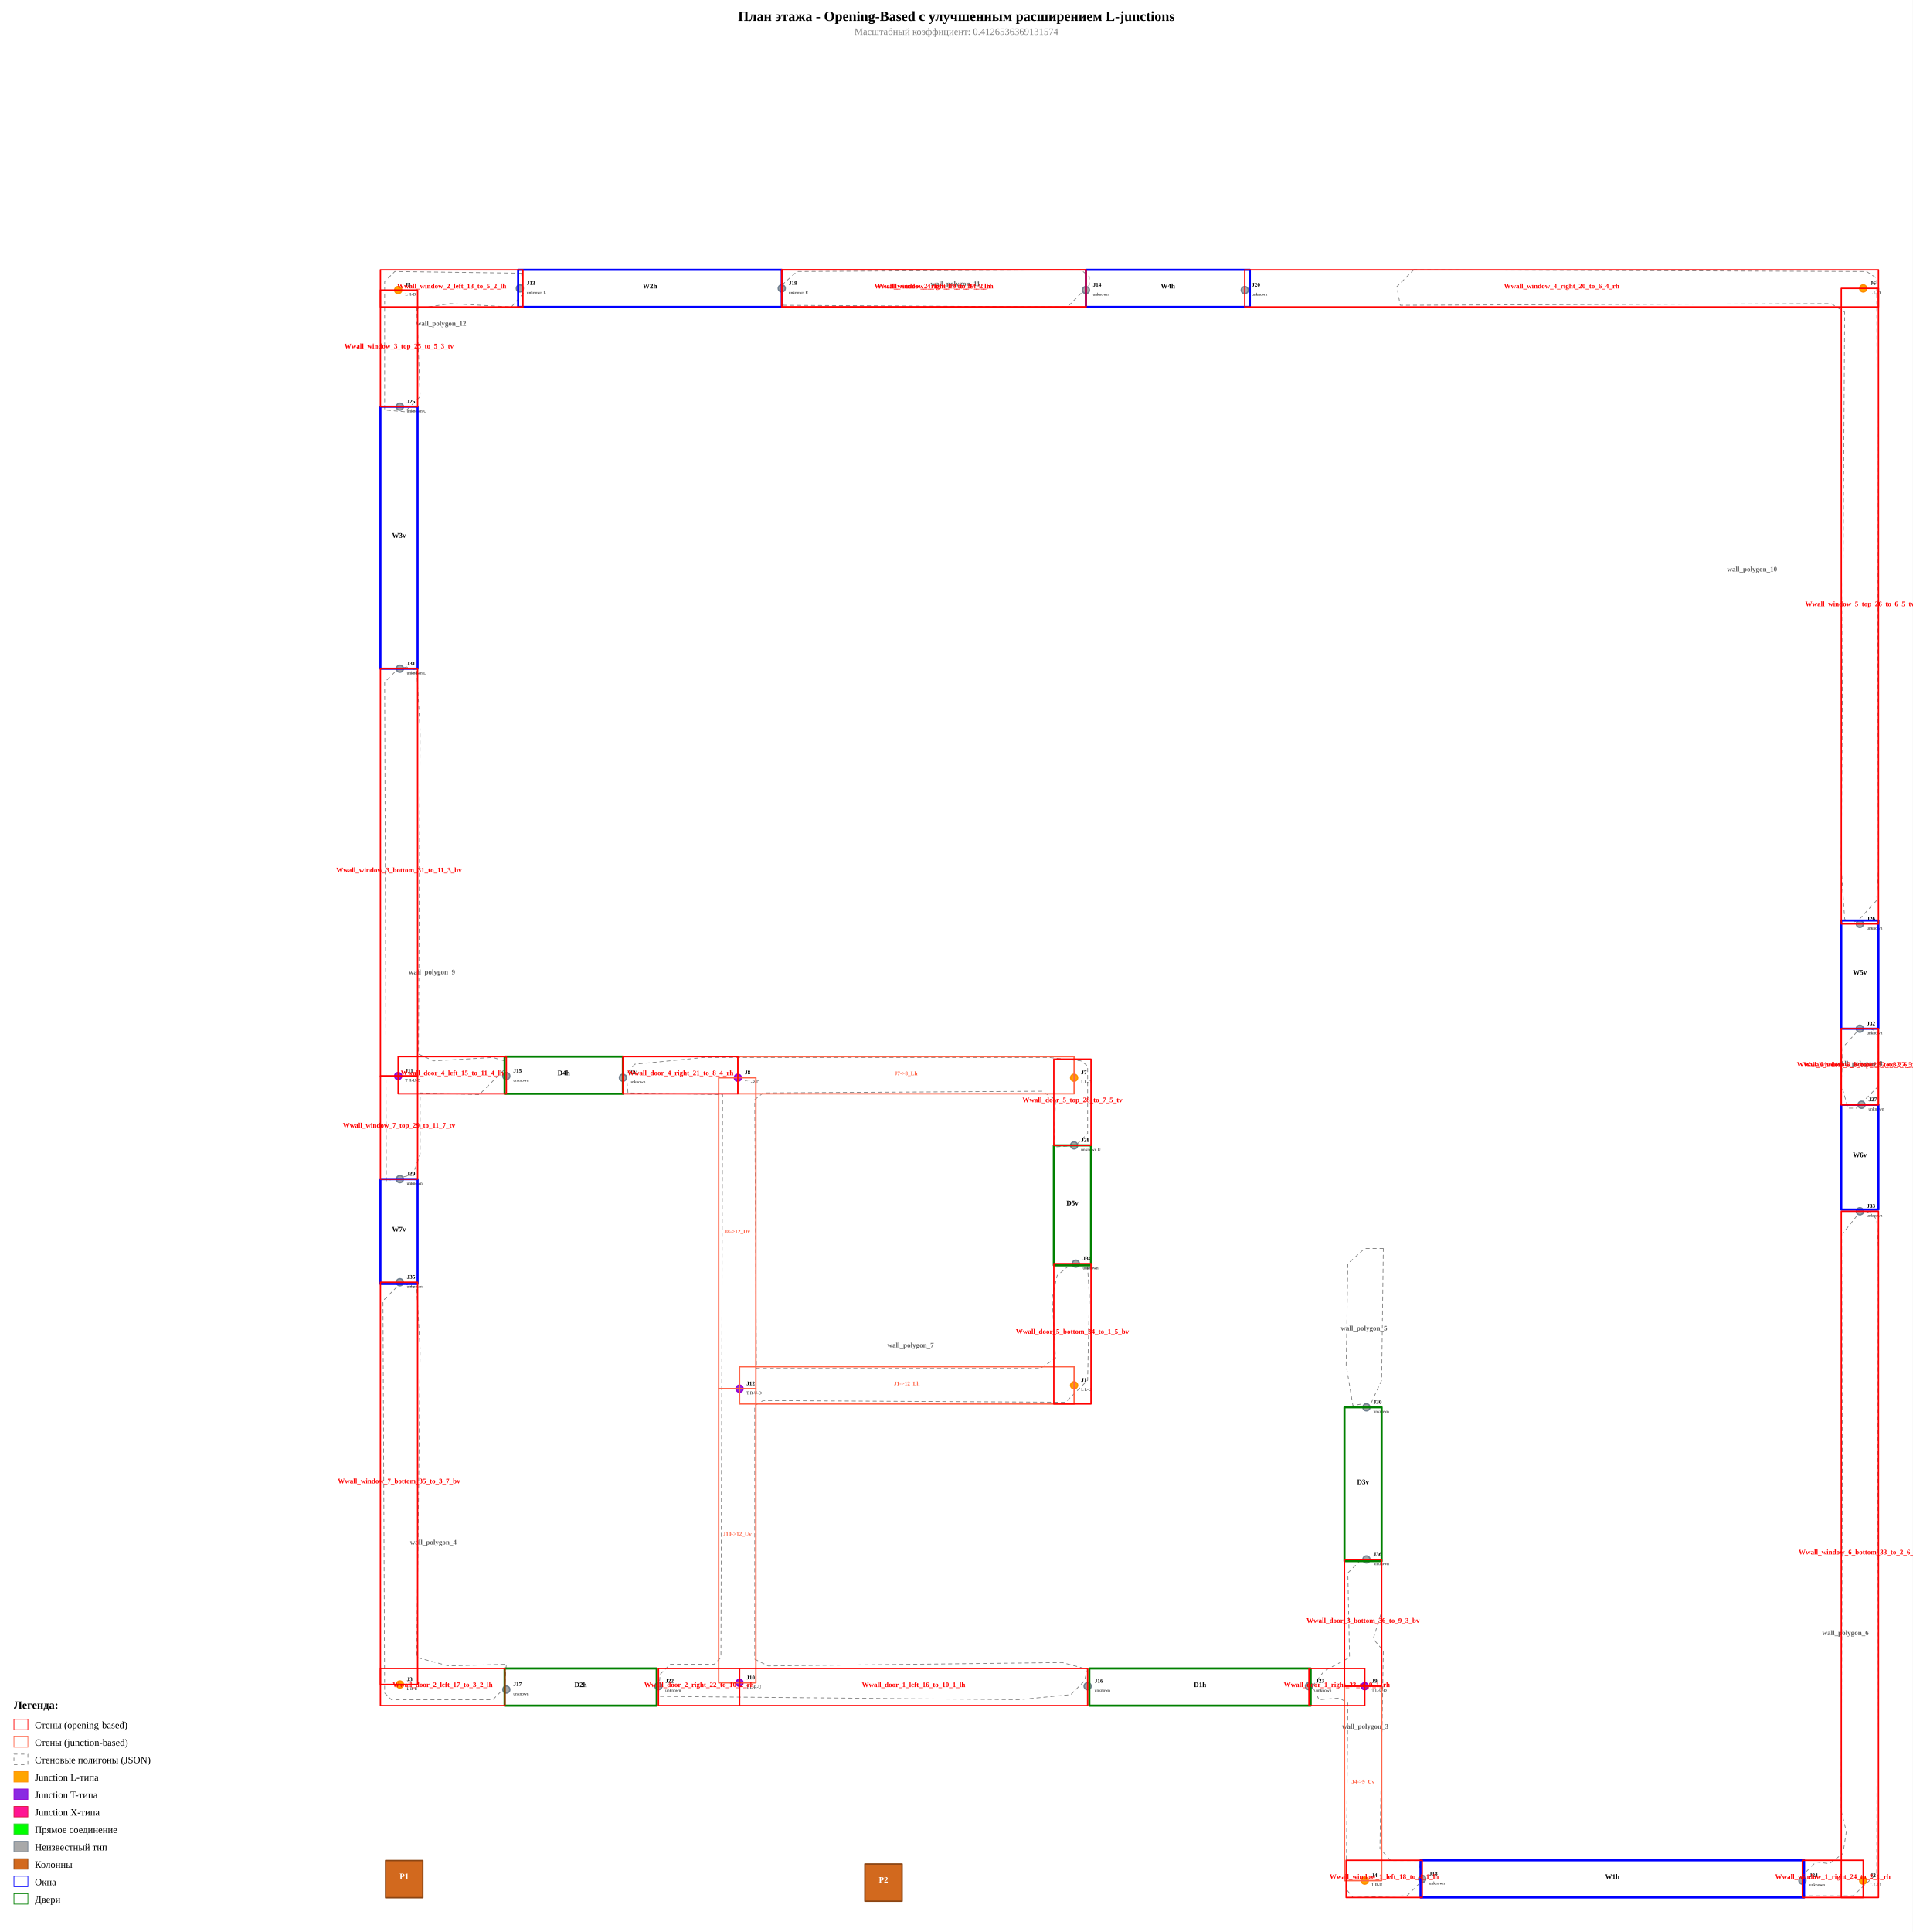
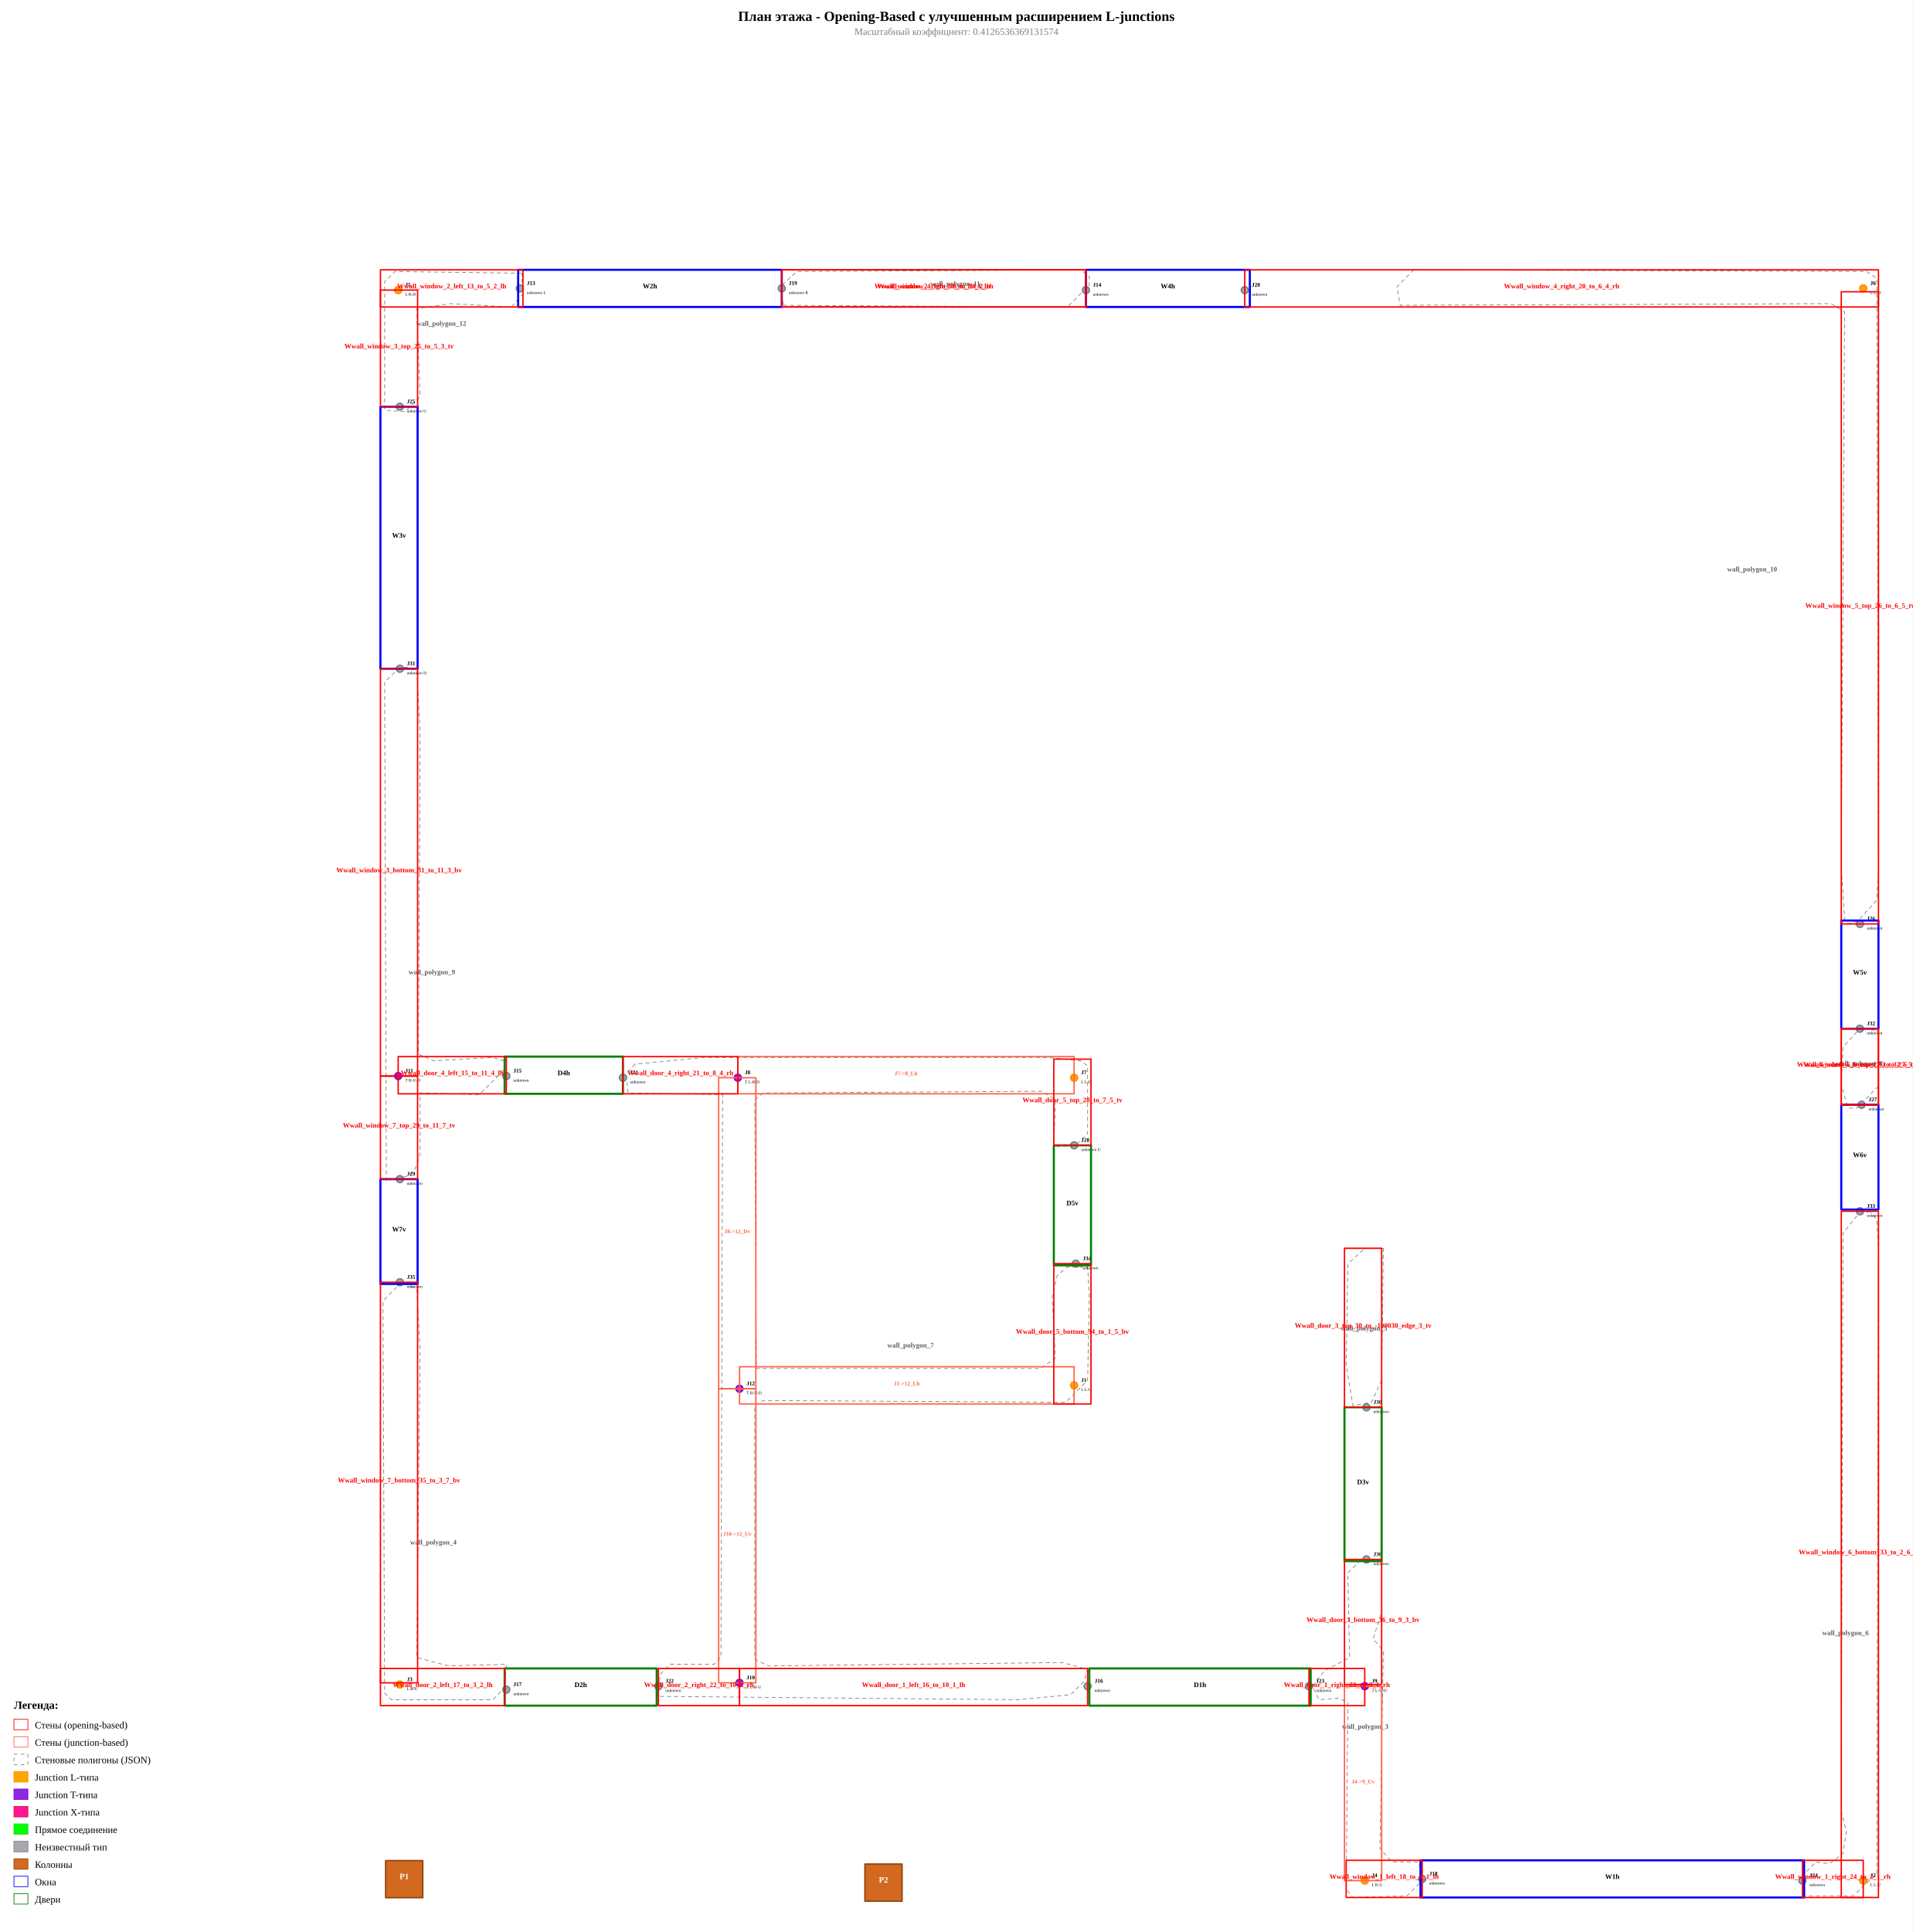
<svg xmlns="http://www.w3.org/2000/svg" baseProfile="full" height="2770" version="1.1" width="2743">
  <defs />
  <rect fill="white" height="2770" width="2743" x="0" y="0" />
  <g id="wall_polygons">
    <polygon fill="none" points="1981.402,2235.853 1949.898,2238.276 1932.935,2255.239 1935.358,2376.406 1899.008,2395.793 1882.045,2417.603 1891.738,2436.99 1920.818,2434.566 1932.935,2441.836 1930.512,2708.404 1940.205,2720.521 2017.752,2718.097 2039.562,2696.287 2034.715,2669.63 1995.942,2669.63 1978.979,2650.244 1983.825,2366.713 1969.285,2349.75 1981.402,2310.976" stroke="#808080" stroke-dasharray="5,5" stroke-linecap="round" stroke-linejoin="round" stroke-width="1" />
    <text fill="#606060" font-size="10px" font-weight="bold" text-anchor="middle" x="1957.806" y="2478.569">wall_polygon_3</text>
    <polygon fill="none" points="575.865,1838.425 549.208,1865.082 551.631,2427.296 561.325,2436.99 706.725,2436.99 723.688,2420.026 726.112,2386.1 643.718,2388.523 597.675,2376.406 602.521,1935.358 597.675,1848.118" stroke="#808080" stroke-dasharray="5,5" stroke-linecap="round" stroke-linejoin="round" stroke-width="1" />
    <text fill="#606060" font-size="10px" font-weight="bold" text-anchor="middle" x="621.468" y="2214.483">wall_polygon_4</text>
    <polygon fill="none" points="1983.825,1789.958 1957.168,1789.958 1932.935,1811.768 1930.512,1957.168 1940.205,2015.329 1966.862,2010.482 1981.402,1978.979" stroke="#808080" stroke-dasharray="5,5" stroke-linecap="round" stroke-linejoin="round" stroke-width="1" />
    <text fill="#606060" font-size="10px" font-weight="bold" text-anchor="middle" x="1956.13" y="1907.663">wall_polygon_5</text>
    <polygon fill="none" points="2681.747,1736.645 2662.36,1743.915 2642.974,1768.148 2640.55,2596.93 2647.82,2626.01 2642.974,2657.514 2623.587,2672.054 2604.2,2669.63 2584.813,2689.017 2587.237,2718.097 2657.514,2718.097 2691.44,2686.594 2693.864,1789.958 2691.44,1748.761" stroke="#808080" stroke-dasharray="5,5" stroke-linecap="round" stroke-linejoin="round" stroke-width="1" />
    <text fill="#606060" font-size="10px" font-weight="bold" text-anchor="middle" x="2646.609" y="2344.384">wall_polygon_6</text>
    <polygon fill="none" points="910.286,1525.814 898.169,1540.354 900.592,1567.011 1036.299,1569.434 1033.876,2376.406 1024.183,2386.1 961.176,2386.1 946.636,2400.64 944.212,2432.143 1460.384,2436.99 1535.507,2429.72 1554.894,2410.333 1559.741,2393.37 1523.391,2383.676 1101.729,2388.523 1082.343,2378.83 1082.343,2015.329 1094.459,2008.059 1528.237,2010.482 1559.741,1978.979 1562.164,1857.812 1559.741,1816.615 1530.661,1816.615 1516.121,1828.731 1508.851,1860.235 1513.697,1947.475 1491.887,1962.015 1084.766,1962.015 1082.343,1576.704 1094.459,1567.011 1494.311,1564.587 1513.697,1576.704 1511.274,1644.558 1542.777,1642.134 1559.741,1625.171 1559.741,1528.237 1550.047,1520.967 1504.004,1516.121 1009.643,1516.121" stroke="#808080" stroke-dasharray="5,5" stroke-linecap="round" stroke-linejoin="round" stroke-width="1" />
    <text fill="#606060" font-size="10px" font-weight="bold" text-anchor="middle" x="1305.849" y="1932.003">wall_polygon_7</text>
    <polygon fill="none" points="2681.747,1474.924 2664.784,1477.347 2642.974,1501.581 2640.55,1554.894 2650.244,1588.821 2662.36,1588.821 2693.864,1557.317 2693.864,1479.771" stroke="#808080" stroke-dasharray="5,5" stroke-linecap="round" stroke-linejoin="round" stroke-width="1" />
    <text fill="#606060" font-size="10px" font-weight="bold" text-anchor="middle" x="2666.298" y="1527.934">wall_polygon_8</text>
    <polygon fill="none" points="583.135,956.329 571.018,958.752 551.631,978.139 554.055,1693.024 585.558,1685.754 595.251,1676.061 602.521,1654.251 602.521,1567.011 687.338,1569.434 723.688,1533.084 723.688,1520.967 706.725,1516.121 621.908,1520.967 600.098,1511.274 602.521,1048.416 597.675,961.176" stroke="#808080" stroke-dasharray="5,5" stroke-linecap="round" stroke-linejoin="round" stroke-width="1" />
    <text fill="#606060" font-size="10px" font-weight="bold" text-anchor="middle" x="619.333" y="1396.923">wall_polygon_9</text>
    <polygon fill="none" points="2027.445,386.844 2003.212,411.078 2008.059,437.734 2626.01,435.311 2645.397,447.428 2640.55,1244.707 2645.397,1317.407 2650.244,1324.677 2664.784,1319.83 2691.44,1290.75 2693.864,1247.13 2691.44,398.961 2676.9,389.268" stroke="#808080" stroke-dasharray="5,5" stroke-linecap="round" stroke-linejoin="round" stroke-width="1" />
    <text fill="#606060" font-size="10px" font-weight="bold" text-anchor="middle" x="2512.673" y="819.317">wall_polygon_10</text>
    <polygon fill="none" points="1123.54,437.734 1530.661,440.158 1562.164,408.654 1562.164,396.538 1550.047,386.844 1142.926,389.268 1118.693,411.078" stroke="#808080" stroke-dasharray="5,5" stroke-linecap="round" stroke-linejoin="round" stroke-width="1" />
    <text fill="#606060" font-size="10px" font-weight="bold" text-anchor="middle" x="1370.028" y="410.039">wall_polygon_11</text>
    <polygon fill="none" points="747.922,391.691 566.171,389.268 551.631,403.808 551.631,587.981 580.711,590.405 602.521,568.595 597.675,442.581 646.142,435.311 733.382,440.158 750.345,420.771" stroke="#808080" stroke-dasharray="5,5" stroke-linecap="round" stroke-linejoin="round" stroke-width="1" />
    <text fill="#606060" font-size="10px" font-weight="bold" text-anchor="middle" x="632.813" y="467.057">wall_polygon_12</text>
  </g>
  <g id="junctions">
    <circle cx="1540.354" cy="1986.249" fill="#FFA500" r="5" stroke="#FF8C00" stroke-linecap="round" stroke-linejoin="round" stroke-width="2" />
    <text fill="black" font-size="8px" font-weight="bold" text-anchor="start" x="1550.354" y="1981.249">J1</text>
    <text fill="black" font-size="6px" text-anchor="start" x="1550.354" y="1994.249">L L-U</text>
    <circle cx="2672.054" cy="2696.287" fill="#FFA500" r="5" stroke="#FF8C00" stroke-linecap="round" stroke-linejoin="round" stroke-width="2" />
    <text fill="black" font-size="8px" font-weight="bold" text-anchor="start" x="2682.054" y="2691.287">J2</text>
    <text fill="black" font-size="6px" text-anchor="start" x="2682.054" y="2704.287">L L-U</text>
    <circle cx="573.441" cy="2415.18" fill="#FFA500" r="5" stroke="#FF8C00" stroke-linecap="round" stroke-linejoin="round" stroke-width="2" />
    <text fill="black" font-size="8px" font-weight="bold" text-anchor="start" x="583.441" y="2410.18">J3</text>
    <text fill="black" font-size="6px" text-anchor="start" x="583.441" y="2423.18">L R-U</text>
    <circle cx="1957.168" cy="2696.287" fill="#FFA500" r="5" stroke="#FF8C00" stroke-linecap="round" stroke-linejoin="round" stroke-width="2" />
    <text fill="black" font-size="8px" font-weight="bold" text-anchor="start" x="1967.168" y="2691.287">J4</text>
    <text fill="black" font-size="6px" text-anchor="start" x="1967.168" y="2704.287">L R-U</text>
    <circle cx="571.018" cy="415.924" fill="#FFA500" r="5" stroke="#FF8C00" stroke-linecap="round" stroke-linejoin="round" stroke-width="2" />
    <text fill="black" font-size="8px" font-weight="bold" text-anchor="start" x="581.018" y="410.924">J5</text>
    <text fill="black" font-size="6px" text-anchor="start" x="581.018" y="423.924">L R-D</text>
    <circle cx="2672.054" cy="413.501" fill="#FFA500" r="5" stroke="#FF8C00" stroke-linecap="round" stroke-linejoin="round" stroke-width="2" />
    <text fill="black" font-size="8px" font-weight="bold" text-anchor="start" x="2682.054" y="408.501">J6</text>
    <text fill="black" font-size="6px" text-anchor="start" x="2682.054" y="421.501">L L-D</text>
    <circle cx="1540.354" cy="1545.201" fill="#FFA500" r="5" stroke="#FF8C00" stroke-linecap="round" stroke-linejoin="round" stroke-width="2" />
    <text fill="black" font-size="8px" font-weight="bold" text-anchor="start" x="1550.354" y="1540.201">J7</text>
    <text fill="black" font-size="6px" text-anchor="start" x="1550.354" y="1553.201">L L-D</text>
    <circle cx="1058.109" cy="1545.201" fill="#8A2BE2" r="5" stroke="#9400D3" stroke-linecap="round" stroke-linejoin="round" stroke-width="2" />
    <text fill="black" font-size="8px" font-weight="bold" text-anchor="start" x="1068.109" y="1540.201">J8</text>
    <text fill="black" font-size="6px" text-anchor="start" x="1068.109" y="1553.201">T L-R-D</text>
    <circle cx="1957.168" cy="2417.603" fill="#8A2BE2" r="5" stroke="#9400D3" stroke-linecap="round" stroke-linejoin="round" stroke-width="2" />
    <text fill="black" font-size="8px" font-weight="bold" text-anchor="start" x="1967.168" y="2412.603">J9</text>
    <text fill="black" font-size="6px" text-anchor="start" x="1967.168" y="2425.603">T L-U-D</text>
    <circle cx="1060.533" cy="2412.756" fill="#8A2BE2" r="5" stroke="#9400D3" stroke-linecap="round" stroke-linejoin="round" stroke-width="2" />
    <text fill="black" font-size="8px" font-weight="bold" text-anchor="start" x="1070.533" y="2407.756">J10</text>
    <text fill="black" font-size="6px" text-anchor="start" x="1070.533" y="2420.756">T L-R-U</text>
    <circle cx="571.018" cy="1542.777" fill="#8A2BE2" r="5" stroke="#9400D3" stroke-linecap="round" stroke-linejoin="round" stroke-width="2" />
    <text fill="black" font-size="8px" font-weight="bold" text-anchor="start" x="581.018" y="1537.777">J11</text>
    <text fill="black" font-size="6px" text-anchor="start" x="581.018" y="1550.777">T R-U-D</text>
    <circle cx="1060.533" cy="1991.095" fill="#8A2BE2" r="5" stroke="#9400D3" stroke-linecap="round" stroke-linejoin="round" stroke-width="2" />
    <text fill="black" font-size="8px" font-weight="bold" text-anchor="start" x="1070.533" y="1986.095">J12</text>
    <text fill="black" font-size="6px" text-anchor="start" x="1070.533" y="1999.095">T R-U-D</text>
    <circle cx="745.499" cy="413.501" fill="#A9A9A9" r="5" stroke="#708090" stroke-linecap="round" stroke-linejoin="round" stroke-width="2" />
    <text fill="black" font-size="8px" font-weight="bold" text-anchor="start" x="755.499" y="408.501">J13</text>
    <text fill="black" font-size="6px" text-anchor="start" x="755.499" y="421.501">unknown L</text>
    <circle cx="1557.317" cy="415.924" fill="#A9A9A9" r="5" stroke="#708090" stroke-linecap="round" stroke-linejoin="round" stroke-width="2" />
    <text fill="black" font-size="8px" font-weight="bold" text-anchor="start" x="1567.317" y="410.924">J14</text>
    <text fill="black" font-size="6px" text-anchor="start" x="1567.317" y="423.924">unknown</text>
    <circle cx="726.112" cy="1542.777" fill="#A9A9A9" r="5" stroke="#708090" stroke-linecap="round" stroke-linejoin="round" stroke-width="2" />
    <text fill="black" font-size="8px" font-weight="bold" text-anchor="start" x="736.112" y="1537.777">J15</text>
    <text fill="black" font-size="6px" text-anchor="start" x="736.112" y="1550.777">unknown</text>
    <circle cx="1559.741" cy="2417.603" fill="#A9A9A9" r="5" stroke="#708090" stroke-linecap="round" stroke-linejoin="round" stroke-width="2" />
    <text fill="black" font-size="8px" font-weight="bold" text-anchor="start" x="1569.741" y="2412.603">J16</text>
    <text fill="black" font-size="6px" text-anchor="start" x="1569.741" y="2425.603">unknown</text>
    <circle cx="726.112" cy="2422.45" fill="#A9A9A9" r="5" stroke="#708090" stroke-linecap="round" stroke-linejoin="round" stroke-width="2" />
    <text fill="black" font-size="8px" font-weight="bold" text-anchor="start" x="736.112" y="2417.45">J17</text>
    <text fill="black" font-size="6px" text-anchor="start" x="736.112" y="2430.45">unknown</text>
    <circle cx="2039.562" cy="2693.864" fill="#A9A9A9" r="5" stroke="#708090" stroke-linecap="round" stroke-linejoin="round" stroke-width="2" />
    <text fill="black" font-size="8px" font-weight="bold" text-anchor="start" x="2049.562" y="2688.864">J18</text>
    <text fill="black" font-size="6px" text-anchor="start" x="2049.562" y="2701.864">unknown</text>
    <circle cx="1121.116" cy="413.501" fill="#A9A9A9" r="5" stroke="#708090" stroke-linecap="round" stroke-linejoin="round" stroke-width="2" />
    <text fill="black" font-size="8px" font-weight="bold" text-anchor="start" x="1131.116" y="408.501">J19</text>
    <text fill="black" font-size="6px" text-anchor="start" x="1131.116" y="421.501">unknown R</text>
    <circle cx="1785.111" cy="415.924" fill="#A9A9A9" r="5" stroke="#708090" stroke-linecap="round" stroke-linejoin="round" stroke-width="2" />
    <text fill="black" font-size="8px" font-weight="bold" text-anchor="start" x="1795.111" y="410.924">J20</text>
    <text fill="black" font-size="6px" text-anchor="start" x="1795.111" y="423.924">unknown</text>
    <circle cx="893.322" cy="1545.201" fill="#A9A9A9" r="5" stroke="#708090" stroke-linecap="round" stroke-linejoin="round" stroke-width="2" />
    <text fill="black" font-size="8px" font-weight="bold" text-anchor="start" x="903.322" y="1540.201">J21</text>
    <text fill="black" font-size="6px" text-anchor="start" x="903.322" y="1553.201">unknown</text>
    <circle cx="944.212" cy="2417.603" fill="#A9A9A9" r="5" stroke="#708090" stroke-linecap="round" stroke-linejoin="round" stroke-width="2" />
    <text fill="black" font-size="8px" font-weight="bold" text-anchor="start" x="954.212" y="2412.603">J22</text>
    <text fill="black" font-size="6px" text-anchor="start" x="954.212" y="2425.603">unknown</text>
    <circle cx="1877.198" cy="2417.603" fill="#A9A9A9" r="5" stroke="#708090" stroke-linecap="round" stroke-linejoin="round" stroke-width="2" />
    <text fill="black" font-size="8px" font-weight="bold" text-anchor="start" x="1887.198" y="2412.603">J23</text>
    <text fill="black" font-size="6px" text-anchor="start" x="1887.198" y="2425.603">unknown</text>
    <circle cx="2584.813" cy="2696.287" fill="#A9A9A9" r="5" stroke="#708090" stroke-linecap="round" stroke-linejoin="round" stroke-width="2" />
    <text fill="black" font-size="8px" font-weight="bold" text-anchor="start" x="2594.813" y="2691.287">J24</text>
    <text fill="black" font-size="6px" text-anchor="start" x="2594.813" y="2704.287">unknown</text>
    <circle cx="573.441" cy="583.135" fill="#A9A9A9" r="5" stroke="#708090" stroke-linecap="round" stroke-linejoin="round" stroke-width="2" />
    <text fill="black" font-size="8px" font-weight="bold" text-anchor="start" x="583.441" y="578.135">J25</text>
    <text fill="black" font-size="6px" text-anchor="start" x="583.441" y="591.135">unknown U</text>
    <circle cx="2667.207" cy="1324.677" fill="#A9A9A9" r="5" stroke="#708090" stroke-linecap="round" stroke-linejoin="round" stroke-width="2" />
    <text fill="black" font-size="8px" font-weight="bold" text-anchor="start" x="2677.207" y="1319.677">J26</text>
    <text fill="black" font-size="6px" text-anchor="start" x="2677.207" y="1332.677">unknown</text>
    <circle cx="2669.63" cy="1583.974" fill="#A9A9A9" r="5" stroke="#708090" stroke-linecap="round" stroke-linejoin="round" stroke-width="2" />
    <text fill="black" font-size="8px" font-weight="bold" text-anchor="start" x="2679.63" y="1578.974">J27</text>
    <text fill="black" font-size="6px" text-anchor="start" x="2679.63" y="1591.974">unknown</text>
    <circle cx="1540.354" cy="1642.134" fill="#A9A9A9" r="5" stroke="#708090" stroke-linecap="round" stroke-linejoin="round" stroke-width="2" />
    <text fill="black" font-size="8px" font-weight="bold" text-anchor="start" x="1550.354" y="1637.134">J28</text>
    <text fill="black" font-size="6px" text-anchor="start" x="1550.354" y="1650.134">unknown U</text>
    <circle cx="573.441" cy="1690.601" fill="#A9A9A9" r="5" stroke="#708090" stroke-linecap="round" stroke-linejoin="round" stroke-width="2" />
    <text fill="black" font-size="8px" font-weight="bold" text-anchor="start" x="583.441" y="1685.601">J29</text>
    <text fill="black" font-size="6px" text-anchor="start" x="583.441" y="1698.601">unknown</text>
    <circle cx="1959.592" cy="2017.752" fill="#A9A9A9" r="5" stroke="#708090" stroke-linecap="round" stroke-linejoin="round" stroke-width="2" />
    <text fill="black" font-size="8px" font-weight="bold" text-anchor="start" x="1969.592" y="2012.752">J30</text>
    <text fill="black" font-size="6px" text-anchor="start" x="1969.592" y="2025.752">unknown</text>
    <circle cx="573.441" cy="958.752" fill="#A9A9A9" r="5" stroke="#708090" stroke-linecap="round" stroke-linejoin="round" stroke-width="2" />
    <text fill="black" font-size="8px" font-weight="bold" text-anchor="start" x="583.441" y="953.752">J31</text>
    <text fill="black" font-size="6px" text-anchor="start" x="583.441" y="966.752">unknown D</text>
    <circle cx="2667.207" cy="1474.924" fill="#A9A9A9" r="5" stroke="#708090" stroke-linecap="round" stroke-linejoin="round" stroke-width="2" />
    <text fill="black" font-size="8px" font-weight="bold" text-anchor="start" x="2677.207" y="1469.924">J32</text>
    <text fill="black" font-size="6px" text-anchor="start" x="2677.207" y="1482.924">unknown</text>
    <circle cx="2667.207" cy="1736.645" fill="#A9A9A9" r="5" stroke="#708090" stroke-linecap="round" stroke-linejoin="round" stroke-width="2" />
    <text fill="black" font-size="8px" font-weight="bold" text-anchor="start" x="2677.207" y="1731.645">J33</text>
    <text fill="black" font-size="6px" text-anchor="start" x="2677.207" y="1744.645">unknown</text>
    <circle cx="1542.777" cy="1811.768" fill="#A9A9A9" r="5" stroke="#708090" stroke-linecap="round" stroke-linejoin="round" stroke-width="2" />
    <text fill="black" font-size="8px" font-weight="bold" text-anchor="start" x="1552.777" y="1806.768">J34</text>
    <text fill="black" font-size="6px" text-anchor="start" x="1552.777" y="1819.768">unknown</text>
    <circle cx="573.441" cy="1838.425" fill="#A9A9A9" r="5" stroke="#708090" stroke-linecap="round" stroke-linejoin="round" stroke-width="2" />
    <text fill="black" font-size="8px" font-weight="bold" text-anchor="start" x="583.441" y="1833.425">J35</text>
    <text fill="black" font-size="6px" text-anchor="start" x="583.441" y="1846.425">unknown</text>
    <circle cx="1959.592" cy="2235.853" fill="#A9A9A9" r="5" stroke="#708090" stroke-linecap="round" stroke-linejoin="round" stroke-width="2" />
    <text fill="black" font-size="8px" font-weight="bold" text-anchor="start" x="1969.592" y="2230.853">J36</text>
    <text fill="black" font-size="6px" text-anchor="start" x="1969.592" y="2243.853">unknown</text>
  </g>
  <g id="pillars">
    <rect fill="#D2691E" height="53.313" stroke="#8B4513" stroke-linecap="round" stroke-linejoin="round" stroke-width="2" width="53.313" x="553.016" y="2667.553" />
    <text fill="white" font-size="12px" font-weight="bold" text-anchor="middle" x="579.673" y="2694.21">P1</text>
    <rect fill="#D2691E" height="53.313" stroke="#8B4513" stroke-linecap="round" stroke-linejoin="round" stroke-width="2" width="53.313" x="1240.345" y="2672.538" />
    <text fill="white" font-size="12px" font-weight="bold" text-anchor="middle" x="1267.001" y="2699.195">P2</text>
  </g>
  <g id="openings">
    <g id="windows">
      <rect fill="none" height="53.313" stroke="#0000FF" stroke-linecap="round" stroke-linejoin="round" stroke-width="3" width="378.041" x="743.075" y="386.844" />
      <text fill="black" font-size="10px" font-weight="bold" text-anchor="middle" x="932.096" y="413.501">W2h</text>
      <rect fill="none" height="53.313" stroke="#0000FF" stroke-linecap="round" stroke-linejoin="round" stroke-width="3" width="235.064" x="1557.317" y="386.844" />
      <text fill="black" font-size="10px" font-weight="bold" text-anchor="middle" x="1674.849" y="413.501">W4h</text>
      <rect fill="none" height="375.618" stroke="#0000FF" stroke-linecap="round" stroke-linejoin="round" stroke-width="3" width="53.313" x="545.573" y="583.135" />
      <text fill="black" font-size="10px" font-weight="bold" text-anchor="middle" x="572.23" y="770.944">W3v</text>
      <rect fill="none" height="150.247" stroke="#0000FF" stroke-linecap="round" stroke-linejoin="round" stroke-width="3" width="53.313" x="545.573" y="1690.601" />
      <text fill="black" font-size="10px" font-weight="bold" text-anchor="middle" x="572.23" y="1765.725">W7v</text>
      <rect fill="none" height="155.094" stroke="#0000FF" stroke-linecap="round" stroke-linejoin="round" stroke-width="3" width="53.313" x="2640.55" y="1319.83" />
      <text fill="black" font-size="10px" font-weight="bold" text-anchor="middle" x="2667.207" y="1397.377">W5v</text>
      <rect fill="none" height="150.247" stroke="#0000FF" stroke-linecap="round" stroke-linejoin="round" stroke-width="3" width="53.313" x="2640.55" y="1583.974" />
      <text fill="black" font-size="10px" font-weight="bold" text-anchor="middle" x="2667.207" y="1659.098">W6v</text>
      <rect fill="none" height="53.313" stroke="#0000FF" stroke-linecap="round" stroke-linejoin="round" stroke-width="3" width="550.098" x="2037.139" y="2667.207" />
      <text fill="black" font-size="10px" font-weight="bold" text-anchor="middle" x="2312.188" y="2693.864">W1h</text>
    </g>
    <g id="doors">
      <rect fill="none" height="53.313" stroke="#008000" stroke-linecap="round" stroke-linejoin="round" stroke-width="3" width="317.458" x="1562.164" y="2392.158" />
      <text fill="black" font-size="10px" font-weight="bold" text-anchor="middle" x="1720.893" y="2418.815">D1h</text>
      <rect fill="none" height="53.313" stroke="#008000" stroke-linecap="round" stroke-linejoin="round" stroke-width="3" width="218.101" x="723.688" y="2392.158" />
      <text fill="black" font-size="10px" font-weight="bold" text-anchor="middle" x="832.739" y="2418.815">D2h</text>
      <rect fill="none" height="220.524" stroke="#008000" stroke-linecap="round" stroke-linejoin="round" stroke-width="3" width="53.313" x="1928.088" y="2017.752" />
      <text fill="black" font-size="10px" font-weight="bold" text-anchor="middle" x="1954.745" y="2128.014">D3v</text>
      <rect fill="none" height="53.313" stroke="#008000" stroke-linecap="round" stroke-linejoin="round" stroke-width="3" width="169.634" x="723.688" y="1514.909" />
      <text fill="black" font-size="10px" font-weight="bold" text-anchor="middle" x="808.505" y="1541.566">D4h</text>
      <rect fill="none" height="172.057" stroke="#008000" stroke-linecap="round" stroke-linejoin="round" stroke-width="3" width="53.313" x="1511.274" y="1642.134" />
      <text fill="black" font-size="10px" font-weight="bold" text-anchor="middle" x="1537.931" y="1728.163">D5v</text>
    </g>
  </g>
  <g id="junction_based_walls">
    <rect fill="none" height="53.313" stroke="#FF6347" stroke-linecap="round" stroke-linejoin="round" stroke-width="2" width="479.821" x="1060.533" y="1959.592" />
    <text fill="#FF6347" font-size="8px" font-weight="bold" text-anchor="middle" x="1300.443" y="1986.249">J1-&gt;12_Lh</text>
    <rect fill="none" height="278.684" stroke="#FF6347" stroke-linecap="round" stroke-linejoin="round" stroke-width="2" width="53.313" x="1928.088" y="2417.603" />
    <text fill="#FF6347" font-size="8px" font-weight="bold" text-anchor="middle" x="1954.745" y="2556.945">J4-&gt;9_Uv</text>
    <rect fill="none" height="53.313" stroke="#FF6347" stroke-linecap="round" stroke-linejoin="round" stroke-width="2" width="482.245" x="1058.109" y="1514.909" />
    <text fill="#FF6347" font-size="8px" font-weight="bold" text-anchor="middle" x="1299.232" y="1541.566">J7-&gt;8_Lh</text>
    <rect fill="none" height="445.895" stroke="#FF6347" stroke-linecap="round" stroke-linejoin="round" stroke-width="2" width="53.313" x="1030.645" y="1545.201" />
    <text fill="#FF6347" font-size="8px" font-weight="bold" text-anchor="middle" x="1057.302" y="1768.148">J8-&gt;12_Dv</text>
    <rect fill="none" height="421.661" stroke="#FF6347" stroke-linecap="round" stroke-linejoin="round" stroke-width="2" width="53.313" x="1030.645" y="1991.095" />
    <text fill="#FF6347" font-size="8px" font-weight="bold" text-anchor="middle" x="1057.302" y="2201.926">J10-&gt;12_Uv</text>
  </g>
  <g id="opening_based_walls">
    <rect fill="none" height="53.313" stroke="#FF0000" stroke-linecap="round" stroke-linejoin="round" stroke-width="2" width="204.368" x="545.573" y="386.844" />
    <text fill="red" font-size="10px" font-weight="bold" text-anchor="middle" x="647.757" y="413.501">Wwall_window_2_left_13_to_5_2_lh</text>
    <rect fill="none" height="53.313" stroke="#FF0000" stroke-linecap="round" stroke-linejoin="round" stroke-width="2" width="436.201" x="1121.116" y="386.844" />
    <text fill="red" font-size="10px" font-weight="bold" text-anchor="middle" x="1339.217" y="413.501">Wwall_window_2_right_19_to_14_2_rh</text>
    <rect fill="none" height="53.313" stroke="#FF0000" stroke-linecap="round" stroke-linejoin="round" stroke-width="2" width="436.201" x="1121.116" y="386.844" />
    <text fill="red" font-size="10px" font-weight="bold" text-anchor="middle" x="1339.217" y="413.501">Wwall_window_4_left_14_to_19_4_lh</text>
    <rect fill="none" height="53.313" stroke="#FF0000" stroke-linecap="round" stroke-linejoin="round" stroke-width="2" width="908.752" x="1785.111" y="386.844" />
    <text fill="red" font-size="10px" font-weight="bold" text-anchor="middle" x="2239.488" y="413.501">Wwall_window_4_right_20_to_6_4_rh</text>
    <rect fill="none" height="53.313" stroke="#FF0000" stroke-linecap="round" stroke-linejoin="round" stroke-width="2" width="499.208" x="1060.533" y="2392.158" />
    <text fill="red" font-size="10px" font-weight="bold" text-anchor="middle" x="1310.137" y="2418.815">Wwall_door_1_left_16_to_10_1_lh</text>
    <rect fill="none" height="53.313" stroke="#FF0000" stroke-linecap="round" stroke-linejoin="round" stroke-width="2" width="79.97" x="1877.198" y="2392.158" />
    <text fill="red" font-size="10px" font-weight="bold" text-anchor="middle" x="1917.183" y="2418.815">Wwall_door_1_right_23_to_9_1_rh</text>
    <rect fill="none" height="53.313" stroke="#FF0000" stroke-linecap="round" stroke-linejoin="round" stroke-width="2" width="178.462" x="545.573" y="2392.158" />
    <text fill="red" font-size="10px" font-weight="bold" text-anchor="middle" x="634.804" y="2418.815">Wwall_door_2_left_17_to_3_2_lh</text>
    <rect fill="none" height="53.313" stroke="#FF0000" stroke-linecap="round" stroke-linejoin="round" stroke-width="2" width="116.32" x="944.212" y="2392.158" />
    <text fill="red" font-size="10px" font-weight="bold" text-anchor="middle" x="1002.373" y="2418.815">Wwall_door_2_right_22_to_10_2_rh</text>
    <rect fill="none" height="167.21" stroke="#FF0000" stroke-linecap="round" stroke-linejoin="round" stroke-width="2" width="53.313" x="545.573" y="415.924" />
    <text fill="red" font-size="10px" font-weight="bold" text-anchor="middle" x="572.23" y="499.53">Wwall_window_3_top_25_to_5_3_tv</text>
    <rect fill="none" height="584.025" stroke="#FF0000" stroke-linecap="round" stroke-linejoin="round" stroke-width="2" width="53.313" x="545.573" y="958.752" />
    <text fill="red" font-size="10px" font-weight="bold" text-anchor="middle" x="572.23" y="1250.765">Wwall_window_3_bottom_31_to_11_3_bv</text>
    <rect fill="none" height="147.824" stroke="#FF0000" stroke-linecap="round" stroke-linejoin="round" stroke-width="2" width="53.313" x="545.573" y="1542.777" />
    <text fill="red" font-size="10px" font-weight="bold" text-anchor="middle" x="572.23" y="1616.689">Wwall_window_7_top_29_to_11_7_tv</text>
-     <rect fill="none" height="576.755" stroke="#FF0000" stroke-linecap="round" stroke-linejoin="round" stroke-width="2" width="53.313" x="545.573" y="1838.425" />
-     <text fill="red" font-size="10px" font-weight="bold" text-anchor="middle" x="572.23" y="2126.802">Wwall_window_7_bottom_35_to_3_7_bv</text>
-     <rect fill="none" height="911.176" stroke="#FF0000" stroke-linecap="round" stroke-linejoin="round" stroke-width="2" width="53.313" x="2640.55" y="413.501" />
-     <text fill="red" font-size="10px" font-weight="bold" text-anchor="middle" x="2667.207" y="869.089">Wwall_window_5_top_26_to_6_5_tv</text>
+     <rect fill="none" height="574.332" stroke="#FF0000" stroke-linecap="round" stroke-linejoin="round" stroke-width="2" width="53.313" x="545.573" y="1838.425" />
+     <text fill="red" font-size="10px" font-weight="bold" text-anchor="middle" x="572.23" y="2125.591">Wwall_window_7_bottom_35_to_3_7_bv</text>
+     <rect fill="none" height="906.329" stroke="#FF0000" stroke-linecap="round" stroke-linejoin="round" stroke-width="2" width="53.313" x="2640.55" y="418.348" />
+     <text fill="red" font-size="10px" font-weight="bold" text-anchor="middle" x="2667.207" y="871.512">Wwall_window_5_top_26_to_6_5_tv</text>
    <rect fill="none" height="109.05" stroke="#FF0000" stroke-linecap="round" stroke-linejoin="round" stroke-width="2" width="53.313" x="2640.55" y="1474.924" />
    <text fill="red" font-size="10px" font-weight="bold" text-anchor="middle" x="2667.207" y="1529.449">Wwall_window_5_bottom_32_to_27_5_bv</text>
    <rect fill="none" height="109.05" stroke="#FF0000" stroke-linecap="round" stroke-linejoin="round" stroke-width="2" width="53.313" x="2640.55" y="1474.924" />
    <text fill="red" font-size="10px" font-weight="bold" text-anchor="middle" x="2667.207" y="1529.449">Wwall_window_6_top_27_to_32_6_tv</text>
    <rect fill="none" height="983.876" stroke="#FF0000" stroke-linecap="round" stroke-linejoin="round" stroke-width="2" width="53.313" x="2640.55" y="1736.645" />
    <text fill="red" font-size="10px" font-weight="bold" text-anchor="middle" x="2667.207" y="2228.583">Wwall_window_6_bottom_33_to_2_6_bv</text>
    <rect fill="none" height="53.313" stroke="#FF0000" stroke-linecap="round" stroke-linejoin="round" stroke-width="2" width="109.05" x="1930.512" y="2667.207" />
    <text fill="red" font-size="10px" font-weight="bold" text-anchor="middle" x="1985.037" y="2693.864">Wwall_window_1_left_18_to_4_1_lh</text>
    <rect fill="none" height="53.313" stroke="#FF0000" stroke-linecap="round" stroke-linejoin="round" stroke-width="2" width="87.24" x="2584.813" y="2667.207" />
    <text fill="red" font-size="10px" font-weight="bold" text-anchor="middle" x="2628.434" y="2693.864">Wwall_window_1_right_24_to_2_1_rh</text>
-     <rect fill="none" height="181.75" stroke="#FF0000" stroke-linecap="round" stroke-linejoin="round" stroke-width="2" width="53.313" x="1928.088" y="2235.853" />
-     <text fill="red" font-size="10px" font-weight="bold" text-anchor="middle" x="1954.745" y="2326.728">Wwall_door_3_bottom_36_to_9_3_bv</text>
+     <rect fill="none" height="228.036" stroke="#FF0000" stroke-linecap="round" stroke-linejoin="round" stroke-width="2" width="53.313" x="1928.088" y="1789.716" />
+     <text fill="red" font-size="10px" font-weight="bold" text-anchor="middle" x="1954.745" y="1903.734">Wwall_door_3_top_30_to_-100030_edge_3_tv</text>
+     <rect fill="none" height="179.327" stroke="#FF0000" stroke-linecap="round" stroke-linejoin="round" stroke-width="2" width="53.313" x="1928.088" y="2235.853" />
+     <text fill="red" font-size="10px" font-weight="bold" text-anchor="middle" x="1954.745" y="2325.516">Wwall_door_3_bottom_36_to_9_3_bv</text>
    <rect fill="none" height="53.313" stroke="#FF0000" stroke-linecap="round" stroke-linejoin="round" stroke-width="2" width="155.094" x="571.018" y="1514.909" />
    <text fill="red" font-size="10px" font-weight="bold" text-anchor="middle" x="648.565" y="1541.566">Wwall_door_4_left_15_to_11_4_lh</text>
    <rect fill="none" height="53.313" stroke="#FF0000" stroke-linecap="round" stroke-linejoin="round" stroke-width="2" width="164.787" x="893.322" y="1514.909" />
    <text fill="red" font-size="10px" font-weight="bold" text-anchor="middle" x="975.716" y="1541.566">Wwall_door_4_right_21_to_8_4_rh</text>
    <rect fill="none" height="123.59" stroke="#FF0000" stroke-linecap="round" stroke-linejoin="round" stroke-width="2" width="53.313" x="1511.274" y="1518.544" />
    <text fill="red" font-size="10px" font-weight="bold" text-anchor="middle" x="1537.931" y="1580.339">Wwall_door_5_top_28_to_7_5_tv</text>
    <rect fill="none" height="201.137" stroke="#FF0000" stroke-linecap="round" stroke-linejoin="round" stroke-width="2" width="53.313" x="1511.274" y="1811.768" />
    <text fill="red" font-size="10px" font-weight="bold" text-anchor="middle" x="1537.931" y="1912.337">Wwall_door_5_bottom_34_to_1_5_bv</text>
  </g>
  <g id="legend">
    <text fill="black" font-size="16px" font-weight="bold" x="20" y="2450">Легенда:</text>
    <rect fill="none" height="15" stroke="#FF0000" width="20" x="20" y="2465" />
    <text fill="black" font-size="14px" x="50" y="2478">Стены (opening-based)</text>
    <rect fill="none" height="15" stroke="#FF6347" width="20" x="20" y="2490" />
    <text fill="black" font-size="14px" x="50" y="2503">Стены (junction-based)</text>
    <rect fill="none" height="15" stroke="#808080" stroke-dasharray="5,5" width="20" x="20" y="2515" />
    <text fill="black" font-size="14px" x="50" y="2528">Стеновые полигоны (JSON)</text>
    <rect fill="#FFA500" height="15" stroke="#FF8C00" width="20" x="20" y="2540" />
    <text fill="black" font-size="14px" x="50" y="2553">Junction L-типа</text>
    <rect fill="#8A2BE2" height="15" stroke="#9400D3" width="20" x="20" y="2565" />
    <text fill="black" font-size="14px" x="50" y="2578">Junction T-типа</text>
    <rect fill="#FF1493" height="15" stroke="#DC143C" width="20" x="20" y="2590" />
    <text fill="black" font-size="14px" x="50" y="2603">Junction X-типа</text>
    <rect fill="#00FF00" height="15" stroke="#32CD32" width="20" x="20" y="2615" />
    <text fill="black" font-size="14px" x="50" y="2628">Прямое соединение</text>
    <rect fill="#A9A9A9" height="15" stroke="#708090" width="20" x="20" y="2640" />
    <text fill="black" font-size="14px" x="50" y="2653">Неизвестный тип</text>
    <rect fill="#D2691E" height="15" stroke="#8B4513" width="20" x="20" y="2665" />
    <text fill="black" font-size="14px" x="50" y="2678">Колонны</text>
    <rect fill="none" height="15" stroke="#0000FF" width="20" x="20" y="2690" />
    <text fill="black" font-size="14px" x="50" y="2703">Окна</text>
    <rect fill="none" height="15" stroke="#008000" width="20" x="20" y="2715" />
    <text fill="black" font-size="14px" x="50" y="2728">Двери</text>
  </g>
  <g id="title">
    <text fill="black" font-size="20px" font-weight="bold" text-anchor="middle" x="1371.5" y="30">План этажа - Opening-Based с улучшенным расширением L-junctions</text>
    <text fill="gray" font-size="14px" text-anchor="middle" x="1371.5" y="50">Масштабный коэффициент: 0.4126536369131574</text>
  </g>
</svg>
